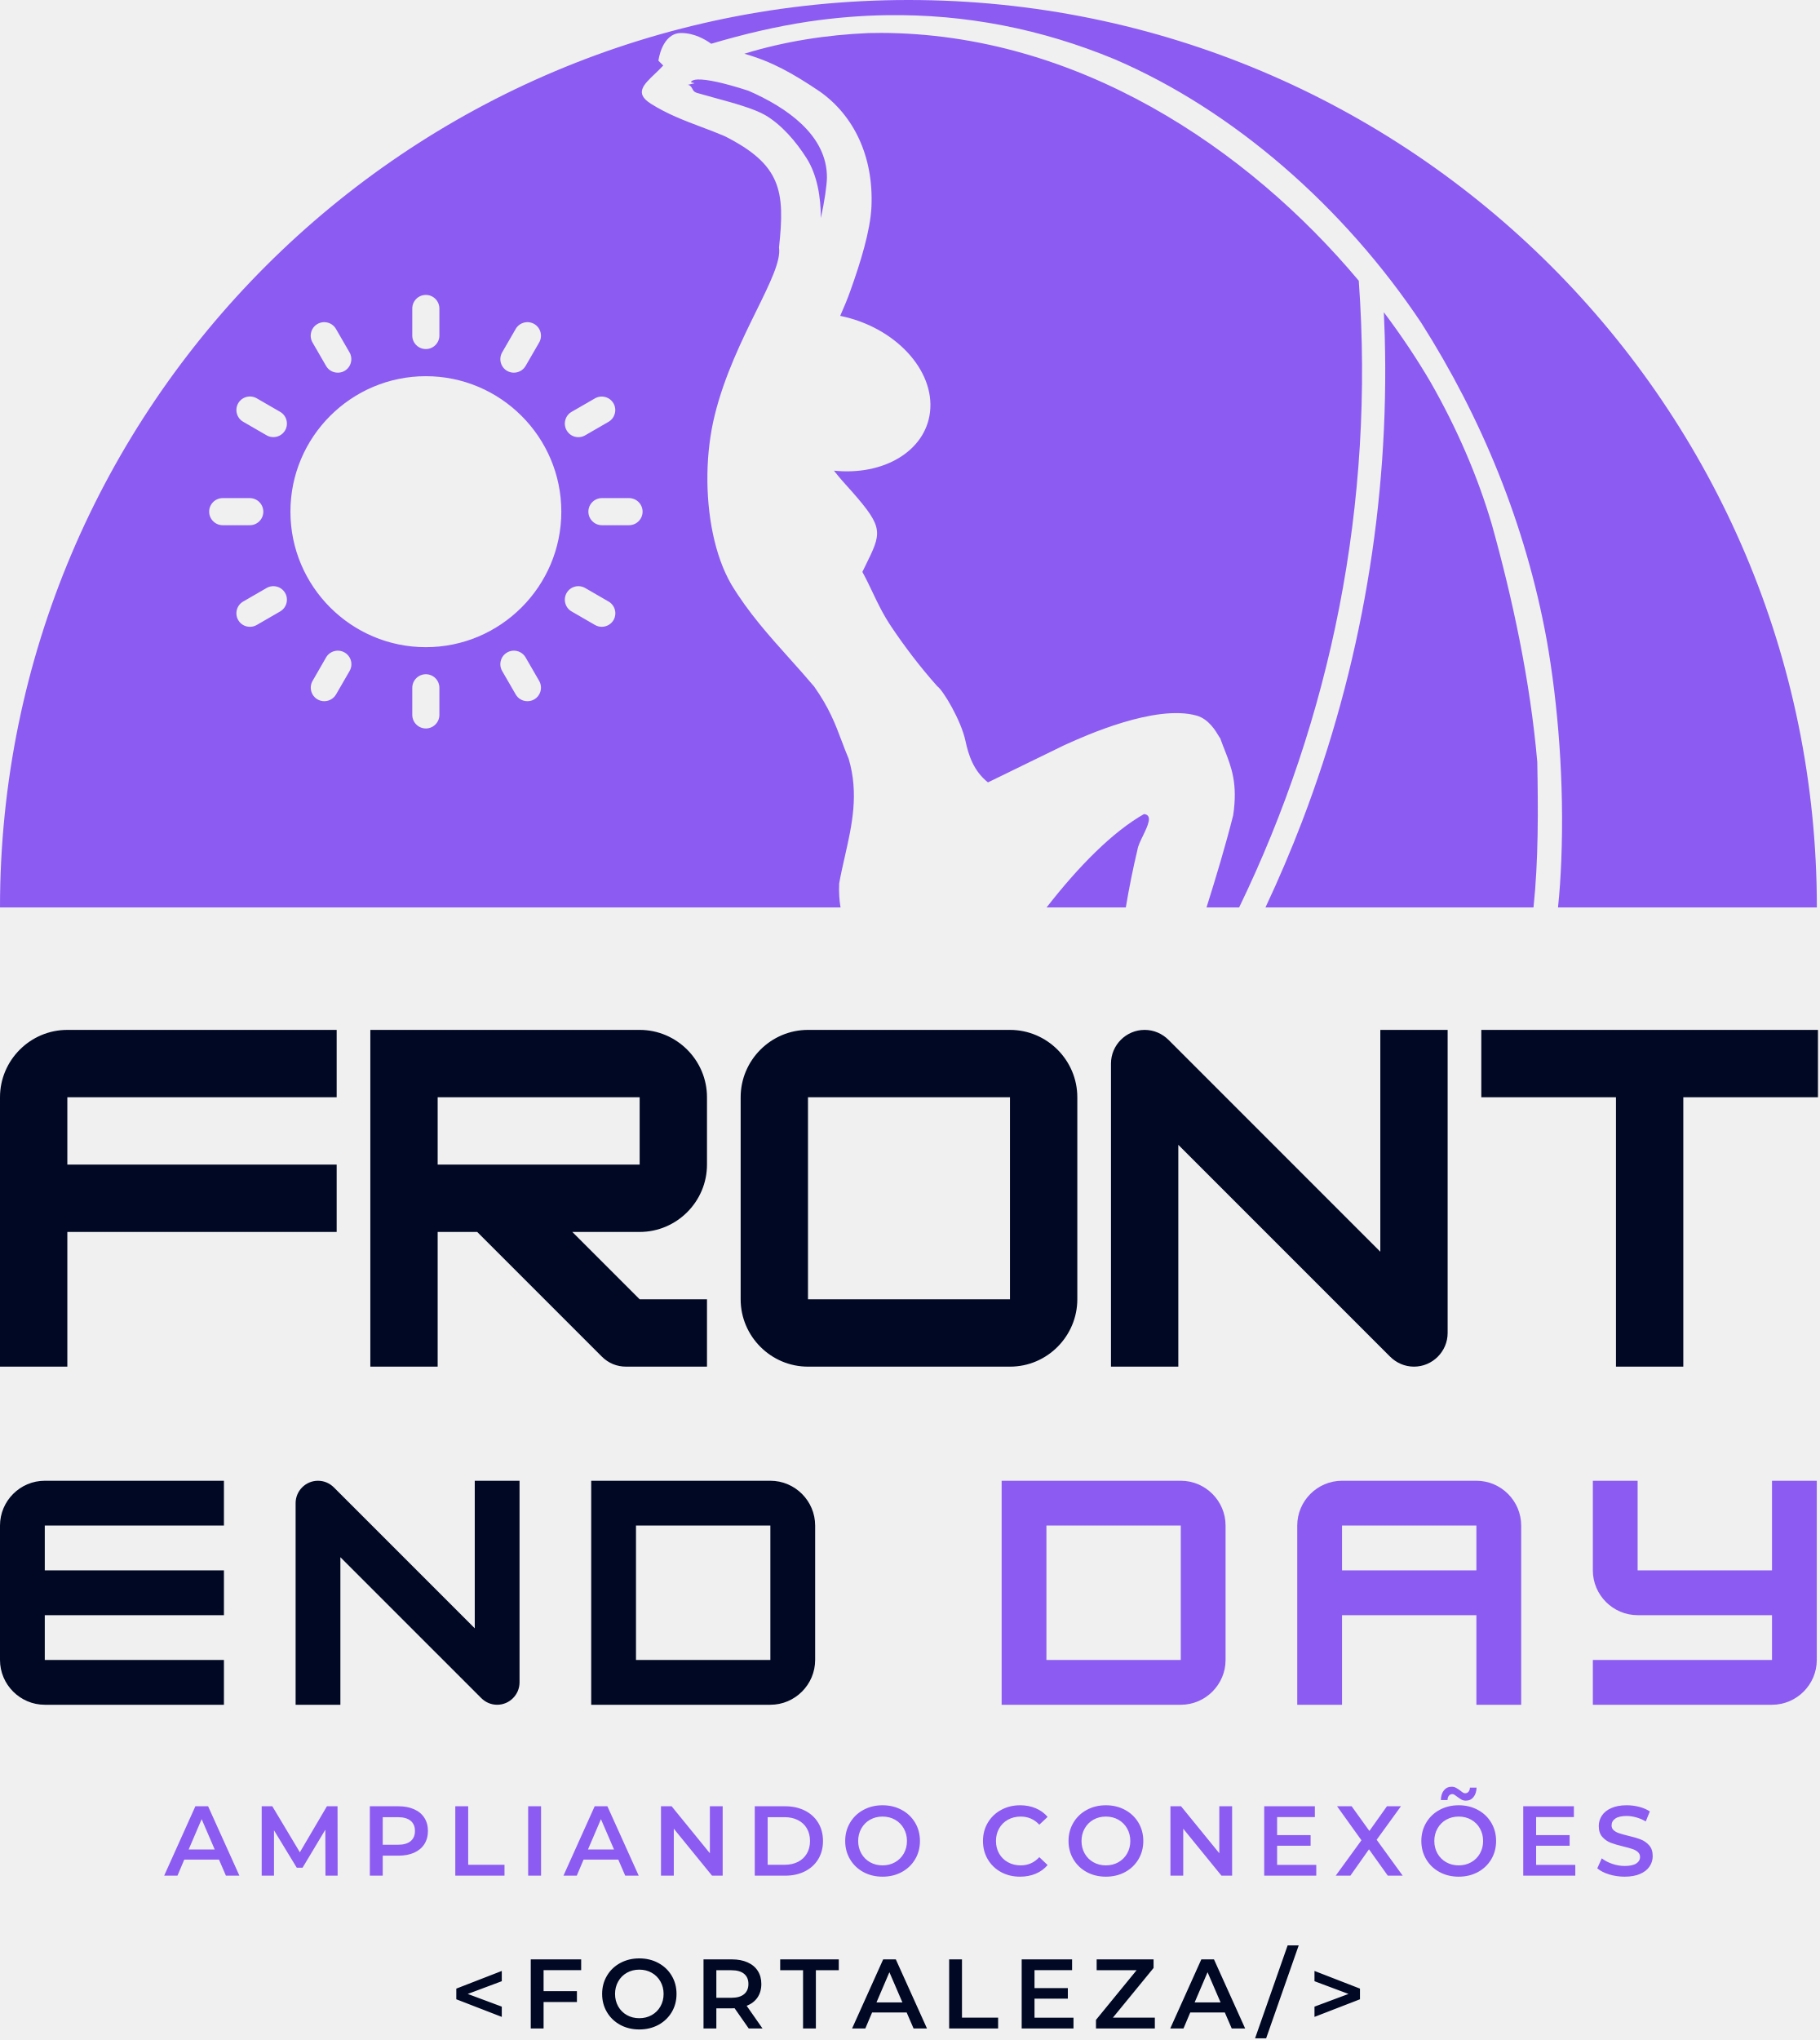
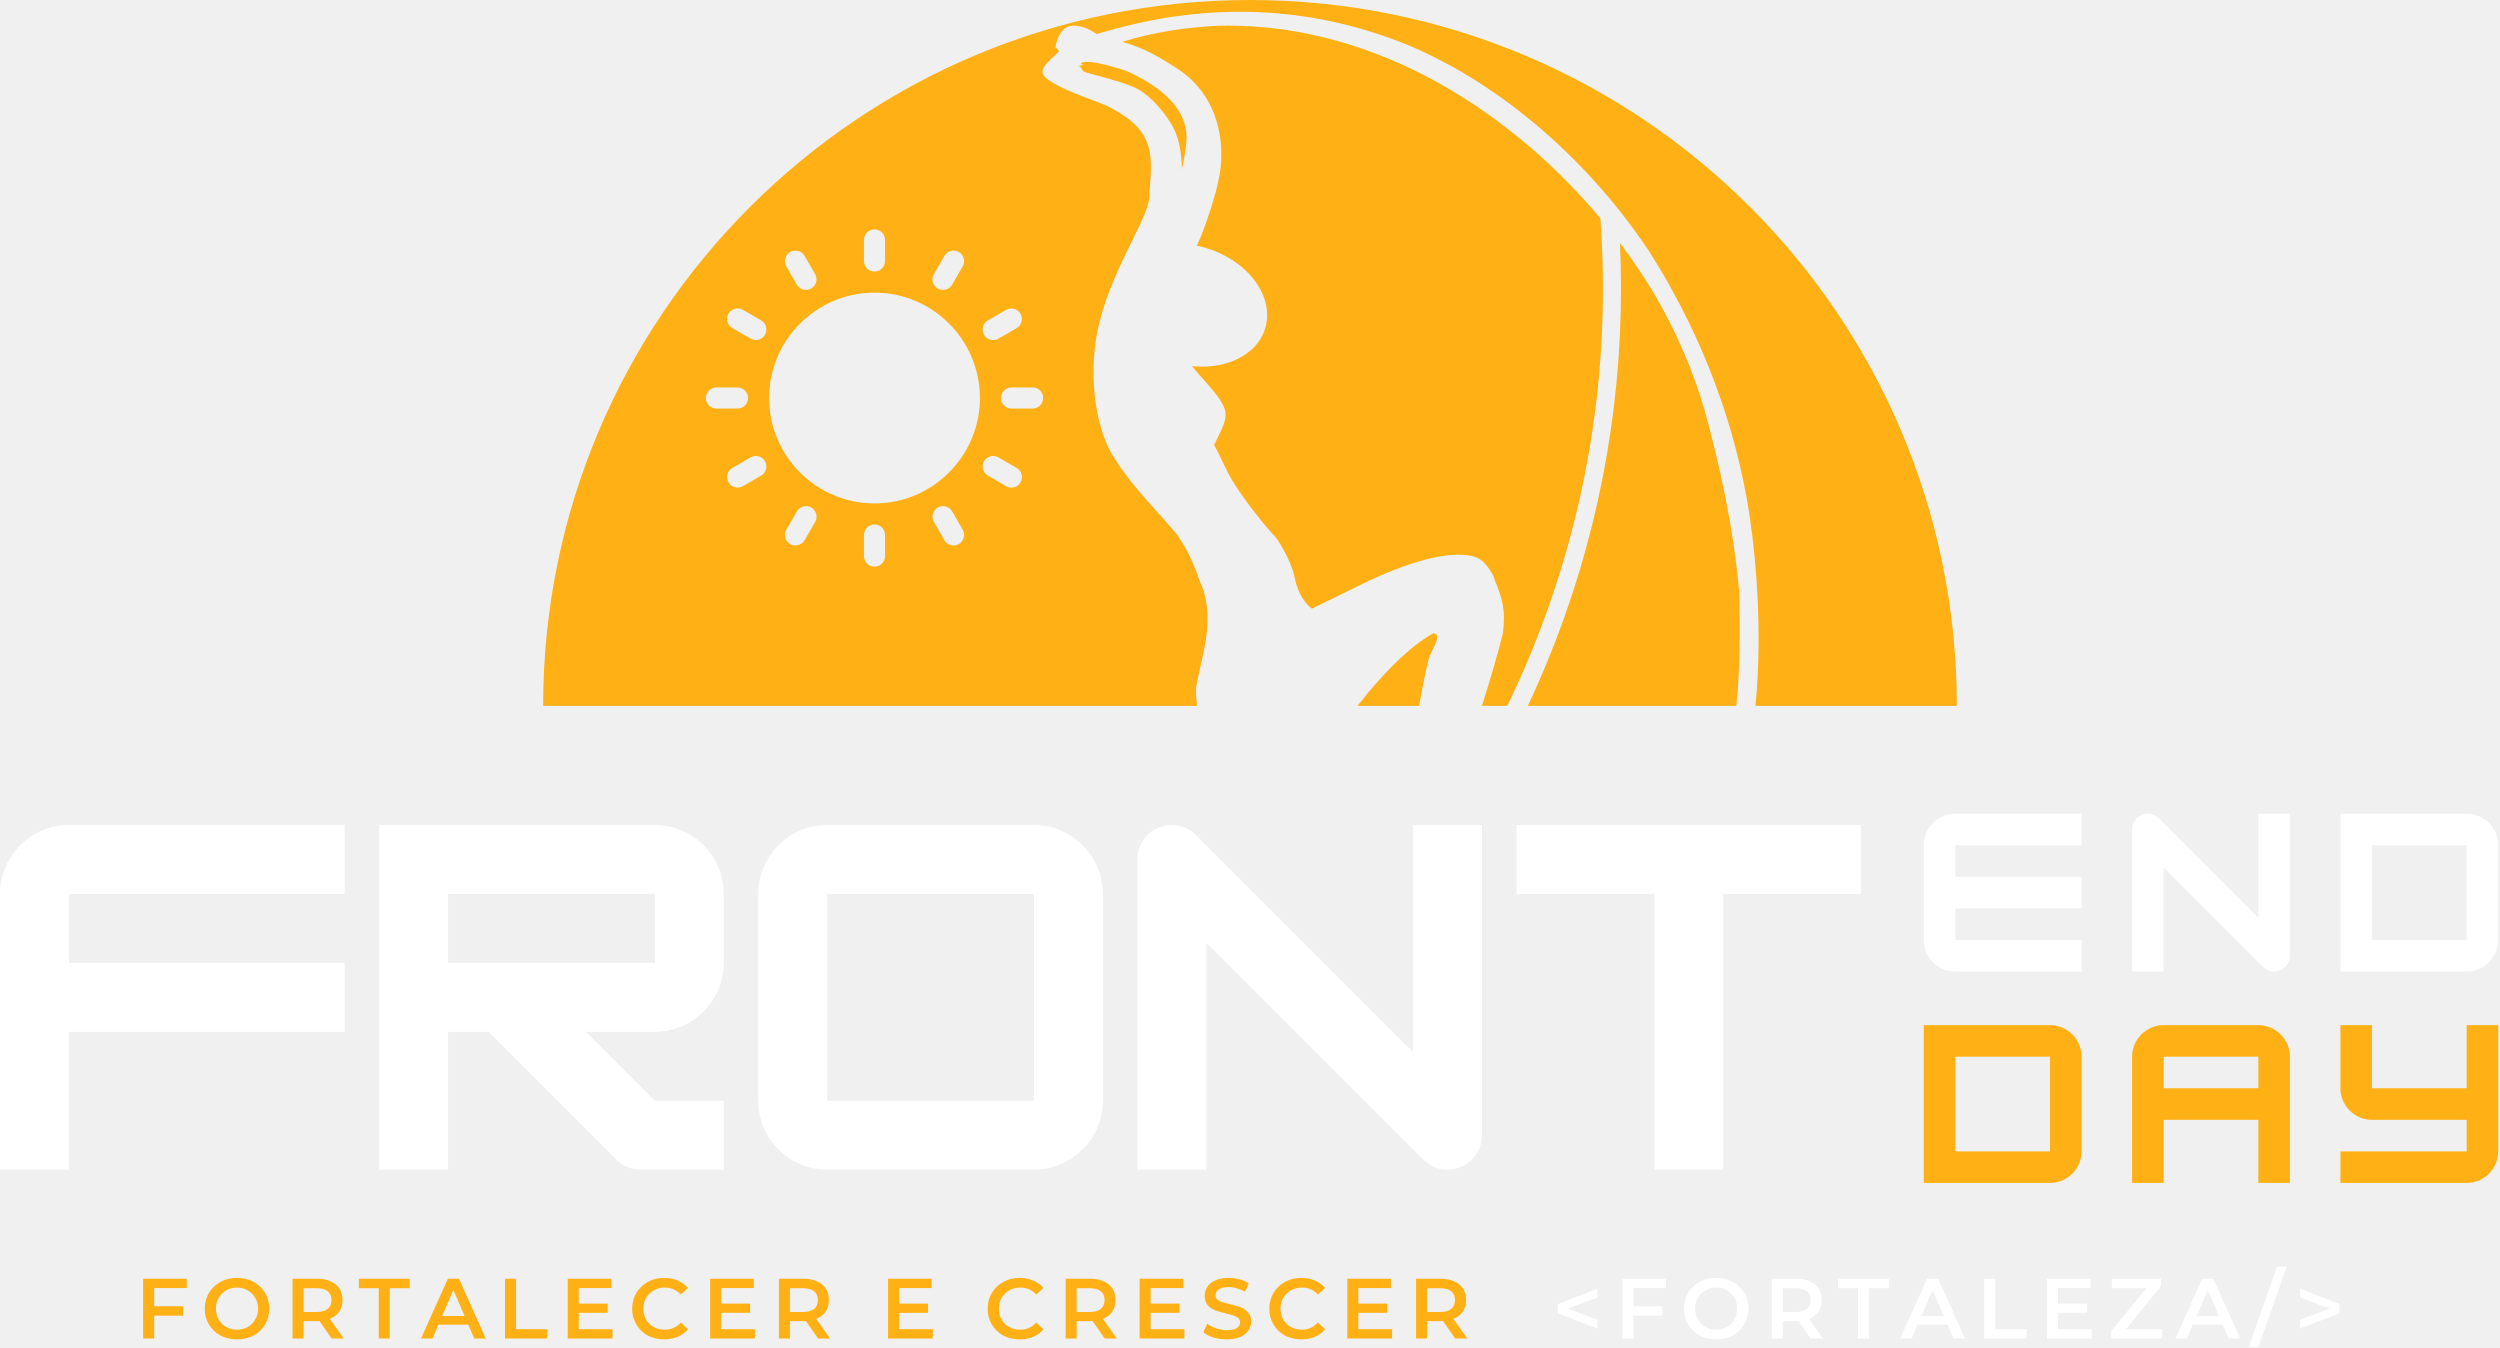
- <svg xmlns="http://www.w3.org/2000/svg" width="654" height="733" fill="none">
-   <g clip-path="url(#a)">
-     <path fill="#8C5BF1" d="M78.707 668.183h-12.48l-2.447 5.775H59l11.224-24.943h4.567l11.257 24.943h-4.845l-2.496-5.775Zm-1.534-3.638-4.698-10.897-4.666 10.897h9.364Zm39.803 9.413-.049-16.525-8.19 13.67h-2.072l-8.189-13.458v16.313h-4.42v-24.943h3.817l9.902 16.542 9.723-16.542h3.817l.033 24.943h-4.372Zm26.211-24.943c2.162 0 4.046.359 5.645 1.077 1.607.709 2.838 1.729 3.687 3.067.856 1.329 1.288 2.903 1.288 4.73 0 1.807-.432 3.385-1.288 4.731-.849 1.338-2.08 2.366-3.687 3.084-1.599.709-3.483 1.06-5.645 1.06h-5.628v7.194h-4.633v-24.943h10.261Zm-.212 13.834c2.023 0 3.557-.429 4.601-1.289 1.044-.857 1.566-2.08 1.566-3.671 0-1.586-.522-2.81-1.566-3.67-1.044-.857-2.578-1.289-4.601-1.289h-5.416v9.919h5.416Zm20.664-13.834h4.633v21.028h13.051v3.915h-17.684v-24.943Zm26.187 0h4.633v24.943h-4.633v-24.943Zm32.395 19.168h-12.48l-2.447 5.775h-4.78l11.224-24.943h4.568l11.256 24.943h-4.845l-2.496-5.775Zm-1.534-3.638-4.698-10.897-4.666 10.897h9.364Zm39.052-15.53v24.943h-3.817l-13.752-16.884v16.884h-4.601v-24.943h3.818l13.752 16.884v-16.884h4.6Zm11.534 0h10.914c2.651 0 5.012.518 7.08 1.55 2.064 1.036 3.671 2.496 4.813 4.388 1.142 1.884 1.713 4.062 1.713 6.542 0 2.471-.571 4.649-1.713 6.541-1.142 1.885-2.749 3.341-4.813 4.372-2.068 1.036-4.429 1.55-7.08 1.55h-10.914v-24.943Zm10.686 21.028c1.835 0 3.446-.347 4.829-1.044 1.39-.706 2.463-1.705 3.213-3.002.751-1.293 1.126-2.794 1.126-4.502 0-1.717-.375-3.222-1.126-4.519-.75-1.293-1.823-2.288-3.213-2.986-1.383-.705-2.994-1.06-4.829-1.06h-6.053v17.113h6.053Zm35.237 4.274c-2.536 0-4.824-.547-6.867-1.648-2.048-1.109-3.651-2.643-4.813-4.6-1.166-1.966-1.745-4.16-1.745-6.575 0-2.422.579-4.616 1.745-6.574 1.162-1.966 2.765-3.499 4.813-4.6 2.043-1.11 4.331-1.664 6.867-1.664 2.545 0 4.837.554 6.885 1.664 2.043 1.101 3.646 2.626 4.812 4.584 1.163 1.949 1.746 4.143 1.746 6.59s-.583 4.646-1.746 6.591c-1.166 1.95-2.769 3.475-4.812 4.584-2.048 1.101-4.34 1.648-6.885 1.648Zm0-4.062c1.664 0 3.157-.375 4.487-1.126a8.154 8.154 0 0 0 3.148-3.132c.759-1.346 1.142-2.847 1.142-4.503 0-1.664-.383-3.164-1.142-4.502a8.15 8.15 0 0 0-3.148-3.149c-1.33-.75-2.823-1.125-4.487-1.125-1.655 0-3.148.375-4.486 1.125a8.136 8.136 0 0 0-3.132 3.149c-.763 1.338-1.142 2.838-1.142 4.502 0 1.656.379 3.157 1.142 4.503a8.14 8.14 0 0 0 3.132 3.132c1.338.751 2.831 1.126 4.486 1.126Zm49.426 4.062c-2.524 0-4.804-.547-6.835-1.648-2.023-1.109-3.614-2.634-4.764-4.584-1.154-1.945-1.729-4.144-1.729-6.591s.579-4.641 1.745-6.59c1.163-1.958 2.762-3.483 4.797-4.584 2.031-1.11 4.306-1.664 6.819-1.664 2.043 0 3.907.359 5.595 1.076a11.352 11.352 0 0 1 4.274 3.1l-2.985 2.806c-1.807-1.945-4.03-2.92-6.672-2.92-1.709 0-3.243.375-4.601 1.125a8.09 8.09 0 0 0-3.164 3.133c-.763 1.329-1.142 2.834-1.142 4.518 0 1.689.379 3.194 1.142 4.519a8.08 8.08 0 0 0 3.164 3.116c1.358.751 2.892 1.126 4.601 1.126 2.642 0 4.865-.983 6.672-2.953l2.985 2.839c-1.166 1.362-2.594 2.398-4.29 3.115-1.697.706-3.569 1.061-5.612 1.061Zm30.846 0c-2.536 0-4.824-.547-6.868-1.648-2.047-1.109-3.65-2.643-4.812-4.6-1.166-1.966-1.746-4.16-1.746-6.575 0-2.422.58-4.616 1.746-6.574 1.162-1.966 2.765-3.499 4.812-4.6 2.044-1.11 4.332-1.664 6.868-1.664 2.545 0 4.837.554 6.885 1.664 2.043 1.101 3.646 2.626 4.812 4.584 1.162 1.949 1.746 4.143 1.746 6.59s-.584 4.646-1.746 6.591c-1.166 1.95-2.769 3.475-4.812 4.584-2.048 1.101-4.34 1.648-6.885 1.648Zm0-4.062c1.664 0 3.157-.375 4.487-1.126a8.154 8.154 0 0 0 3.148-3.132c.759-1.346 1.142-2.847 1.142-4.503 0-1.664-.383-3.164-1.142-4.502a8.15 8.15 0 0 0-3.148-3.149c-1.33-.75-2.823-1.125-4.487-1.125-1.655 0-3.148.375-4.486 1.125a8.136 8.136 0 0 0-3.132 3.149c-.763 1.338-1.142 2.838-1.142 4.502 0 1.656.379 3.157 1.142 4.503a8.14 8.14 0 0 0 3.132 3.132c1.338.751 2.831 1.126 4.486 1.126Zm45.367-21.24v24.943h-3.817l-13.752-16.884v16.884h-4.6v-24.943h3.817l13.752 16.884v-16.884h4.6Zm30.247 21.061v3.882h-18.711v-24.943h18.205v3.882h-13.572v6.493h12.039v3.801h-12.039v6.885h14.078Zm25.715 3.882-6.77-9.478-6.688 9.478h-5.27l9.25-12.724-8.76-12.219h5.236l6.379 8.874 6.313-8.874h5.025l-8.728 12.039 9.364 12.904h-5.351Zm25.474.359c-2.537 0-4.825-.547-6.868-1.648-2.048-1.109-3.65-2.643-4.813-4.6-1.166-1.966-1.745-4.16-1.745-6.574 0-2.423.579-4.617 1.745-6.575 1.163-1.966 2.765-3.499 4.813-4.6 2.043-1.109 4.331-1.664 6.868-1.664 2.545 0 4.837.555 6.884 1.664 2.043 1.101 3.646 2.626 4.812 4.584 1.163 1.949 1.746 4.144 1.746 6.591s-.583 4.645-1.746 6.59c-1.166 1.95-2.769 3.475-4.812 4.584-2.047 1.101-4.339 1.648-6.884 1.648Zm0-4.062c1.664 0 3.156-.375 4.486-1.126a8.14 8.14 0 0 0 3.148-3.132c.759-1.346 1.142-2.847 1.142-4.502 0-1.664-.383-3.165-1.142-4.503a8.127 8.127 0 0 0-3.148-3.148c-1.33-.751-2.822-1.126-4.486-1.126-1.656 0-3.149.375-4.487 1.126a8.12 8.12 0 0 0-3.132 3.148c-.762 1.338-1.142 2.839-1.142 4.503 0 1.655.38 3.156 1.142 4.502a8.14 8.14 0 0 0 3.132 3.132c1.338.751 2.831 1.126 4.487 1.126Zm2.577-23.263c-.599 0-1.117-.118-1.55-.359-.436-.237-.974-.595-1.615-1.077-.383-.301-.697-.53-.946-.685-.253-.151-.497-.228-.734-.228-.502 0-.913.191-1.24.571-.318.371-.485.893-.505 1.566h-2.382c.02-1.456.379-2.614 1.076-3.475.706-.869 1.632-1.305 2.774-1.305.587 0 1.097.122 1.533.359.445.241.987.595 1.632 1.06.379.318.693.551.946.702.249.155.493.228.734.228.489 0 .889-.171 1.207-.522.326-.359.506-.856.538-1.501h2.382c-.045 1.395-.416 2.521-1.109 3.377-.685.861-1.599 1.289-2.741 1.289Zm39.332 23.084v3.882h-18.712v-24.943h18.206v3.882h-13.573v6.493h12.04v3.801h-12.04v6.885h14.079Zm17.739 4.241c-1.925 0-3.785-.273-5.58-.816-1.786-.555-3.205-1.28-4.257-2.186l1.615-3.589c1.019.808 2.271 1.464 3.752 1.974 1.488.514 2.977.767 4.47.767 1.859 0 3.246-.294 4.159-.881.914-.596 1.371-1.387 1.371-2.366 0-.705-.257-1.288-.767-1.745-.514-.465-1.158-.832-1.941-1.093-.783-.269-1.856-.571-3.214-.897-1.905-.457-3.442-.906-4.617-1.354a7.76 7.76 0 0 1-3.034-2.121c-.84-.954-1.256-2.255-1.256-3.899 0-1.378.375-2.631 1.126-3.752.75-1.13 1.876-2.027 3.376-2.692 1.509-.673 3.361-1.011 5.547-1.011 1.521 0 3.018.191 4.486.571 1.477.383 2.749.93 3.817 1.647l-1.468 3.589a14.189 14.189 0 0 0-3.409-1.452c-1.187-.334-2.341-.505-3.459-.505-1.827 0-3.189.31-4.078.93-.893.62-1.338 1.443-1.338 2.463 0 .71.253 1.289.767 1.745.51.449 1.158.8 1.941 1.061.783.261 1.848.563 3.198.897 1.859.424 3.381.873 4.567 1.338a7.673 7.673 0 0 1 3.035 2.121c.848.946 1.272 2.23 1.272 3.849a6.557 6.557 0 0 1-1.125 3.736c-.743 1.122-1.872 2.015-3.394 2.676-1.525.66-3.376.995-5.562.995Z" />
-     <path fill="#010824" d="m180.348 711.873-12.241 4.578 12.241 4.562v3.685L164 718.367v-3.831l16.348-6.348v3.685Zm15.023-3.976v7.549h11.981v3.913h-11.981v9.497h-4.611v-24.823h18.118v3.864h-13.507Zm34.401 21.316c-2.525 0-4.802-.544-6.835-1.64-2.037-1.104-3.633-2.63-4.789-4.578-1.161-1.956-1.737-4.14-1.737-6.543 0-2.411.576-4.594 1.737-6.542 1.156-1.957 2.752-3.483 4.789-4.579 2.033-1.103 4.31-1.655 6.835-1.655 2.532 0 4.813.552 6.851 1.655 2.033 1.096 3.628 2.614 4.789 4.562 1.157 1.941 1.737 4.124 1.737 6.559 0 2.436-.58 4.623-1.737 6.559-1.161 1.94-2.756 3.458-4.789 4.562-2.038 1.096-4.319 1.64-6.851 1.64Zm0-4.043c1.656 0 3.141-.373 4.464-1.12a8.114 8.114 0 0 0 3.134-3.117c.755-1.339 1.136-2.833 1.136-4.481 0-1.656-.381-3.149-1.136-4.48a8.096 8.096 0 0 0-3.134-3.134c-1.323-.747-2.808-1.12-4.464-1.12-1.648 0-3.133.373-4.465 1.12a8.087 8.087 0 0 0-3.117 3.134c-.759 1.331-1.136 2.824-1.136 4.48 0 1.648.377 3.142 1.136 4.481a8.104 8.104 0 0 0 3.117 3.117c1.332.747 2.817 1.12 4.465 1.12Zm39.331 3.686-5.082-7.273a9.011 9.011 0 0 1-.958.033h-5.601v7.24h-4.61v-24.823h10.211c2.151 0 4.026.358 5.617 1.072 1.6.706 2.825 1.721 3.67 3.052.852 1.323 1.282 2.89 1.282 4.708 0 1.875-.454 3.487-1.364 4.838-.909 1.344-2.216 2.346-3.912 3.004l5.698 8.149h-4.951Zm-.114-15.991c0-1.579-.52-2.796-1.559-3.653-1.039-.852-2.565-1.282-4.578-1.282h-5.39v9.903h5.39c2.013 0 3.539-.43 4.578-1.299 1.039-.864 1.559-2.086 1.559-3.669Zm19.636-4.935h-8.215v-3.897h21.057v3.897h-8.231v20.926h-4.611V707.93Zm37.238 15.179h-12.42l-2.435 5.747h-4.757l11.17-24.823h4.546l11.202 24.823h-4.822l-2.484-5.747Zm-1.526-3.62-4.676-10.845-4.643 10.845h9.319Zm16.8-15.456h4.61v20.927h12.988v3.896h-17.598v-24.823Zm44.688 20.96v3.863h-18.621v-24.823h18.118v3.864h-13.508v6.462h11.982v3.782h-11.982v6.852h14.011Zm29.237-.033v3.896h-21.154v-3.084l14.595-17.842h-14.351v-3.897h20.456v3.085l-14.612 17.842h15.066Zm25.151-1.851h-12.419l-2.436 5.747h-4.756l11.169-24.823h4.546l11.202 24.823h-4.822l-2.484-5.747Zm-1.526-3.62-4.675-10.845-4.644 10.845h9.319ZM462.793 699h3.978l-11.706 33.395h-3.977L462.793 699Zm25.997 15.536v3.831l-16.349 6.331v-3.685l12.225-4.562-12.225-4.578v-3.685l16.349 6.348ZM121 370.055H24.201C10.892 370.055 0 380.944 0 394.256v96.799h24.201v-48.4H121v-24.201H24.201v-24.198H121v-24.201Zm133.1 24.201c0-13.312-10.889-24.201-24.198-24.201H133.1v121h24.201v-48.4h14.216l44.771 44.771c2.42 2.42 5.446 3.629 8.773 3.629H254.1v-24.202h-24.198L205.7 442.655h24.202c13.309 0 24.198-10.888 24.198-24.201v-24.198Zm-24.198 0v24.198h-72.601v-24.198h72.601Zm133.099 96.799c13.459 0 24.198-11.04 24.198-24.202v-72.597c0-13.312-10.889-24.201-24.198-24.201H290.4c-13.309 0-24.201 10.889-24.201 24.201v72.597c0 13.313 10.892 24.202 24.201 24.202h72.601ZM290.4 394.256h72.601v72.597H290.4v-72.597Zm133.1 96.799v-79.707l76.079 76.078c2.269 2.266 5.292 3.629 8.623 3.629 6.654 0 12.097-5.447 12.097-12.101V370.055h-24.198v79.71l-76.079-76.082c-2.269-2.266-5.295-3.628-8.622-3.628-6.655 0-12.101 5.446-12.101 12.1v108.9H423.5Zm229.898-121h-121v24.201h48.403v96.799h24.198v-96.799h48.399v-24.201Zm-572.914 162h-64.39C7.244 532.055 0 539.299 0 548.154v48.291c0 8.854 7.245 16.099 16.094 16.099h64.39v-16.099h-64.39v-16.093h64.39v-16.099h-64.39v-16.099h64.39v-16.099Zm41.854 80.489v-53.021l50.61 50.605c1.51 1.51 3.521 2.416 5.734 2.416 4.427 0 8.047-3.62 8.047-8.047v-72.442h-16.094v53.021l-50.609-50.605c-1.511-1.51-3.521-2.416-5.734-2.416-4.428 0-8.047 3.625-8.047 8.052v72.437h16.093Zm154.541 0c8.855 0 16.094-7.245 16.094-16.099v-48.291c0-8.855-7.239-16.099-16.094-16.099h-64.39v80.489h64.39Zm-48.296-64.39h48.296v48.291h-48.296v-48.291Z" />
-     <path fill="#8C5BF1" d="M424.391 612.544c8.854 0 16.093-7.245 16.093-16.099v-48.291c0-8.855-7.239-16.099-16.093-16.099H360v80.489h64.391Zm-48.297-64.39h48.297v48.291h-48.297v-48.291Zm106.244-16.099c-8.849 0-16.093 7.244-16.093 16.099v64.39h16.093v-32.192h48.297v32.192h16.094v-64.39c0-8.855-7.24-16.099-16.094-16.099h-48.297Zm0 16.099h48.297v16.099h-48.297v-16.099Zm154.541 16.099h-48.296v-32.198h-16.094v32.198c0 8.854 7.245 16.099 16.094 16.099h48.296v16.093h-64.39v16.099h64.39c8.855 0 16.094-7.245 16.094-16.099v-64.39h-16.094v32.198Z" />
-     <path fill="#8C5BF1" fill-rule="evenodd" d="M0 326.05C0 145.979 146.182 0 326.507 0 506.823 0 653 145.979 653 326.05h-93.034c.582-5.518.945-11.098 1.177-16.786 1.113-28.247-1.179-56.281-5.193-79.084-7.633-42.045-23.7-80.405-45.102-114.134-27.803-41.643-67.423-76.376-110.213-94.75-26.454-10.958-53.729-16.246-81.763-15.84V5.45c-9.345.132-18.77.906-28.275 2.302-11.775 1.783-23.294 4.5-34.983 7.968-2.114-1.534-6.071-3.86-10.784-3.86-6.996 0-8.189 9.95-8.189 9.95l1.731 1.73c-.99 1.077-2.041 2.08-3.038 3.03h-.001c-4.103 3.911-7.287 6.945-1.466 10.66 5.92 3.766 12.233 6.143 18.371 8.453 2.788 1.05 5.539 2.086 8.201 3.232 10.109 5.09 15.548 9.995 18.181 16.114 2.684 6.222 2.467 13.703 1.363 23.911.724 4.725-3.156 12.61-8.106 22.671-5.177 10.52-11.524 23.421-15.004 37.578-1.632 6.637-2.505 13.821-2.618 21.038-.24 14.756 2.656 29.582 8.581 39.752 6.085 10.078 13.461 18.305 20.931 26.635 2.953 3.294 5.921 6.604 8.83 10.051 5.437 7.693 7.629 13.515 9.903 19.554.784 2.083 1.577 4.191 2.517 6.41 3.737 12.582 1.185 23.844-1.367 35.103v.005h-.001v.002c-.73 3.222-1.46 6.442-2.042 9.694-.135 3.119.036 5.974.491 8.616L0 326.05Zm404.632 0h-28.47c11.458-14.739 23.795-27.213 35.02-33.551 3.209.348 1.366 4.161-.4 7.813-.89 1.841-1.76 3.643-1.953 4.937a313.76 313.76 0 0 0-4.197 20.801Zm40.729 0h-11.722c3.48-11.05 6.796-22.087 9.578-33.089 1.697-11.367-.615-17.258-3.095-23.576-.539-1.375-1.087-2.77-1.603-4.246-.043.095-.217-.2-.531-.73-1.033-1.749-3.574-6.046-7.856-7.266-14.844-4.219-40.434 7.364-46.741 10.218-.282.128-.565.256-.848.382l-.077.034-.082.037-27.294 13.307c-5.193-4.114-7.005-9.817-8.09-14.902-1.594-7.467-8.09-18.256-10.118-19.628-6.604-7.397-12.166-14.907-16.454-21.289-3.037-4.523-4.94-8.532-6.83-12.513-1.141-2.405-2.278-4.799-3.656-7.29.384-.787.752-1.534 1.102-2.244 5.837-11.845 6.657-13.509-4.616-26.371a155.27 155.27 0 0 0-1.671-1.864v-.001l-.001-.001c-1.383-1.525-2.819-3.11-5.032-5.903 17.86 1.859 32.898-7.005 34.535-21.067 1.764-15.138-12.67-30.572-32.285-34.554 1.331-2.986 2.586-5.995 3.661-9.009 3.698-10.364 7.123-21.426 7.571-30.078.845-18.265-6.415-32.968-18.576-41.535-9.652-6.495-17.228-10.774-27.115-13.562 14.383-4.424 29.521-6.792 44.677-7.43 1.41-.028 2.807-.046 4.208-.046l.004-.01c70.683.114 131.933 41.283 171.95 89.042 5.848 80.346-10.164 157.364-42.993 225.184Zm9.465 0h96.335c1.768-16.96 1.694-34.656 1.354-52.269-2.542-29.186-8.896-58.72-16.349-85.396-5.034-17.109-12.459-34.379-22.044-51.139-4.899-8.345-10.502-16.748-16.749-25.037.136 2.902.245 5.806.327 8.712.203 7.411.226 14.817.066 22.228-.156 7.411-.5 14.812-1.019 22.208a458.116 458.116 0 0 1-2.113 22.129 453.876 453.876 0 0 1-7.473 43.813 450.357 450.357 0 0 1-5.339 21.577 446.91 446.91 0 0 1-6.392 21.289 457.798 457.798 0 0 1-7.43 20.954 455.168 455.168 0 0 1-13.174 30.931ZM268.954 32.594c-8.84-2.859-14.949-4.142-18.133-4.033-1.444.047-2.274.382-2.495.986l1.311.372-2.378.548c.064.02.127.041.19.063.109.037.218.073.329.106.601.38.832.83 1.057 1.269.303.59.595 1.159 1.764 1.505 1.893.558 3.99 1.13 6.159 1.722h.004c6.722 1.833 14.128 3.854 18.254 6.222 5.887 3.458 11.057 9.453 14.897 15.52 3.75 5.93 5.089 13.722 5.118 21.463 1.387-6.378 2.089-11.548 2.179-14.43.071-7.67-3.557-14.062-9.104-19.331-5.18-4.925-12.034-8.887-19.152-11.982ZM153.05 135.172c-26.836 0-48.668 21.836-48.668 48.672 0 26.837 21.832 48.696 48.668 48.696s48.696-21.859 48.696-48.696c0-26.836-21.86-48.672-48.696-48.672Zm-63.286 43.799a4.885 4.885 0 0 1 4.873 4.873 4.846 4.846 0 0 1-4.845 4.873h-9.746a4.885 4.885 0 0 1-4.873-4.873 4.88 4.88 0 0 1 4.873-4.873h9.718Zm27.431-47.483c.901 1.571 2.523 2.42 4.226 2.42.826 0 1.675-.203 2.425-.642 2.316-1.339 3.118-4.33 1.778-6.651l-4.873-8.43c-1.339-2.321-4.33-3.118-6.651-1.778-2.321 1.34-3.118 4.33-1.778 6.651l4.873 8.43Zm-24.931 11.623 8.43 4.873c2.32 1.34 3.118 4.33 1.778 6.651a4.886 4.886 0 0 1-6.651 1.779l-8.43-4.873c-2.32-1.34-3.118-4.331-1.778-6.651a4.885 4.885 0 0 1 6.651-1.779Zm3.557 68.159-8.43 4.873c-2.32 1.34-3.118 4.33-1.778 6.651.9 1.576 2.528 2.425 4.226 2.425a4.81 4.81 0 0 0 2.425-.646l8.43-4.873c2.32-1.34 3.118-4.331 1.778-6.651a4.88 4.88 0 0 0-6.651-1.779Zm52.356 35.861a4.888 4.888 0 0 1 4.873-4.873 4.87 4.87 0 0 1 4.873 4.873v9.745a4.885 4.885 0 0 1-4.873 4.873 4.888 4.888 0 0 1-4.873-4.873v-9.745Zm77.905-68.16h-9.746c-2.679 0-4.868 2.189-4.868 4.873 0 2.68 2.189 4.873 4.868 4.873h9.746a4.888 4.888 0 0 0 4.873-4.873 4.885 4.885 0 0 0-4.873-4.873Zm-108.888 57.253c1.34-2.321 4.331-3.118 6.652-1.778a4.854 4.854 0 0 1 2.283 2.951 4.86 4.86 0 0 1-.481 3.7l-4.873 8.43a4.906 4.906 0 0 1-4.227 2.424 4.877 4.877 0 0 1-2.425-.646c-2.32-1.339-3.118-4.33-1.778-6.651l4.849-8.43Zm71.716 0c-1.34-2.321-4.33-3.118-6.651-1.778-2.321 1.34-3.118 4.33-1.779 6.651l4.873 8.43c.901 1.575 2.524 2.424 4.227 2.424.825 0 1.675-.207 2.425-.646 2.316-1.339 3.118-4.33 1.778-6.651l-4.873-8.43Zm21.398-24.954 8.429 4.873a4.887 4.887 0 0 1 1.779 6.651 4.918 4.918 0 0 1-4.232 2.425c-.82 0-1.646-.208-2.42-.646l-8.429-4.873c-2.321-1.34-3.118-4.331-1.779-6.651a4.883 4.883 0 0 1 6.652-1.779Zm-2.453-54.187c.825 0 1.679-.202 2.424-.641l8.43-4.873c2.321-1.34 3.118-4.33 1.778-6.651-1.339-2.321-4.33-3.118-6.651-1.779l-8.401 4.845c-2.321 1.34-3.118 4.33-1.779 6.651a4.837 4.837 0 0 0 4.199 2.448Zm-23.172-23.175a4.872 4.872 0 0 1-2.424-.642c-2.321-1.339-3.118-4.33-1.779-6.651l4.873-8.43c1.34-2.321 4.331-3.118 6.652-1.778a4.881 4.881 0 0 1 1.778 6.651l-4.873 8.43a4.896 4.896 0 0 1-4.227 2.42Zm-31.633-8.482c2.684 0 4.873-2.189 4.873-4.868v-9.722a4.877 4.877 0 0 0-3.008-4.499 4.854 4.854 0 0 0-1.865-.369 4.868 4.868 0 0 0-4.873 4.868v9.746c0 2.679 2.193 4.844 4.873 4.844Z" clip-rule="evenodd" />
-   </g>
-   <defs>
-     <clipPath id="a">
-       <path fill="#fff" d="M0 0h654v733H0z" />
-     </clipPath>
-   </defs>
+ <svg xmlns="http://www.w3.org/2000/svg" width="1275" height="687" fill="none">
+   <path fill="#FFB015" d="M78.63 656.912v9.291h14.742v4.773H78.63v11.676H73v-30.514h22.249v4.774H78.63Zm42.244 26.171c-3.131 0-5.947-.644-8.44-1.964a15.863 15.863 0 0 1-5.881-5.625 15.698 15.698 0 0 1-2.128-8.097c0-2.946.698-5.63 2.128-8.02a15.886 15.886 0 0 1 5.881-5.619 17.294 17.294 0 0 1 8.44-2.046c3.11 0 5.925.682 8.44 2.046 2.494 1.364 4.452 3.235 5.882 5.619 1.407 2.39 2.127 5.074 2.127 8.02 0 3.023-.72 5.713-2.127 8.097a15.249 15.249 0 0 1-5.882 5.625c-2.509 1.32-5.33 1.964-8.44 1.964Zm0-4.949a10.74 10.74 0 0 0 5.456-1.364 9.497 9.497 0 0 0 3.835-3.835c.961-1.637 1.452-3.492 1.452-5.538 0-2.045-.491-3.857-1.452-5.455a9.764 9.764 0 0 0-3.835-3.836 10.391 10.391 0 0 0-5.456-1.451c-2.046 0-3.901.491-5.543 1.451a10.357 10.357 0 0 0-3.835 3.836 10.74 10.74 0 0 0-1.364 5.455c0 2.046.447 3.901 1.364 5.538.96 1.664 2.237 2.946 3.835 3.835 1.642.917 3.497 1.364 5.543 1.364Zm48.267 4.523-6.219-8.953a6.005 6.005 0 0 1-1.19.088h-6.907v8.865h-5.624v-30.519h12.531c2.663 0 4.965.469 6.902 1.364 1.98.851 3.492 2.111 4.517 3.748 1.026 1.598 1.539 3.541 1.539 5.799 0 2.281-.578 4.239-1.708 5.882-1.091 1.664-2.684 2.875-4.774 3.666l7.077 10.06h-6.144Zm-.082-19.608c0-1.98-.654-3.491-1.964-4.517-1.254-1.026-3.126-1.539-5.619-1.539h-6.656v12.112h6.656c2.493 0 4.365-.518 5.619-1.538 1.31-1.064 1.964-2.581 1.964-4.518Zm24.088-6.056H183.01v-4.855h25.915v4.855h-10.148v25.664h-5.625l-.005-25.664Zm45.675 18.588h-15.26l-2.984 7.076h-5.881l13.727-30.519h5.624l13.727 30.519h-5.887l-3.066-7.076Zm-1.877-4.435-5.712-13.296-5.712 13.296h11.424Zm20.612-19.008h5.625v25.745h15.942v4.774h-21.567v-30.519Zm54.831 25.745v4.774H289.55v-30.519h22.248v4.774h-16.629v7.927h14.747v4.692h-14.747v8.347l17.219.005Zm26.384 5.2c-3.137 0-5.947-.644-8.44-1.964a15.16 15.16 0 0 1-5.8-5.625 15.432 15.432 0 0 1-2.128-8.097c0-2.946.704-5.63 2.128-8.02a15.924 15.924 0 0 1 5.881-5.619c2.494-1.364 5.293-2.046 8.359-2.046 2.493 0 4.773.469 6.819 1.364 2.09.851 3.858 2.106 5.282 3.748l-3.661 3.41a10.728 10.728 0 0 0-8.184-3.579c-2.111 0-3.983.491-5.63 1.451a10.118 10.118 0 0 0-3.917 3.836 10.74 10.74 0 0 0-1.364 5.455c0 2.046.447 3.901 1.364 5.538.954 1.664 2.258 2.946 3.917 3.835 1.642.917 3.519 1.364 5.63 1.364 3.235 0 5.963-1.211 8.184-3.66l3.661 3.491c-1.424 1.664-3.192 2.946-5.282 3.836a17.618 17.618 0 0 1-6.819 1.282Zm46.254-5.2v4.774h-22.849v-30.519h22.248v4.774h-16.623v7.927h14.747v4.692h-14.747v8.347l17.224.005Zm32.172 4.774-6.219-8.953c-.397.07-.799.099-1.201.088h-6.901v8.865h-5.631v-30.519h12.532c2.663 0 4.965.469 6.902 1.364 1.98.851 3.492 2.111 4.517 3.748 1.026 1.598 1.539 3.541 1.539 5.799 0 2.281-.579 4.239-1.708 5.882-1.091 1.664-2.684 2.875-4.774 3.666l7.076 10.06h-6.132Zm-.087-19.608c0-1.98-.655-3.491-1.964-4.517-1.255-1.026-3.126-1.539-5.62-1.539h-6.656v12.112h6.656c2.494 0 4.365-.518 5.62-1.538 1.309-1.064 1.964-2.581 1.964-4.518Zm58.644 14.834v4.774h-22.844v-30.519h22.249v4.774h-16.624v7.927h14.747v4.692h-14.747v8.347l17.219.005Zm44.311 5.2c-3.131 0-5.946-.644-8.44-1.964a15.173 15.173 0 0 1-5.794-5.625 15.422 15.422 0 0 1-2.127-8.097c0-2.946.698-5.63 2.127-8.02a15.881 15.881 0 0 1 5.882-5.619c2.493-1.364 5.286-2.046 8.352-2.046 2.494 0 4.774.469 6.82 1.364 2.09.851 3.857 2.106 5.287 3.748l-3.667 3.41a10.724 10.724 0 0 0-8.183-3.579c-2.112 0-3.983.491-5.625 1.451a10.12 10.12 0 0 0-3.923 3.836 10.75 10.75 0 0 0-1.364 5.455c0 2.046.448 3.901 1.364 5.538.96 1.664 2.259 2.946 3.923 3.835 1.637.917 3.513 1.364 5.625 1.364 3.241 0 5.968-1.211 8.183-3.66l3.667 3.491c-1.43 1.664-3.197 2.946-5.287 3.836a17.62 17.62 0 0 1-6.82 1.282Zm43.352-.426-6.22-8.953a5.975 5.975 0 0 1-1.195.088h-6.907v8.865h-5.619v-30.519h12.526c2.663 0 4.965.469 6.907 1.364 1.981.851 3.492 2.111 4.518 3.748 1.02 1.598 1.533 3.541 1.533 5.799 0 2.281-.578 4.239-1.708 5.882-1.085 1.664-2.684 2.875-4.774 3.666l7.077 10.06h-6.138Zm-.082-19.608c0-1.98-.66-3.491-1.964-4.517-1.255-1.026-3.132-1.539-5.619-1.539h-6.657v12.112h6.657c2.487 0 4.364-.518 5.619-1.538 1.304-1.064 1.964-2.581 1.964-4.518Zm40.711 14.834v4.774h-22.843v-30.519h22.248v4.774h-16.624v7.927h14.747v4.692h-14.747v8.347l17.219.005Zm21.692 5.2c-2.306 0-4.6-.315-6.82-.939-2.215-.682-3.961-1.582-5.199-2.727l1.964-4.349c1.233.982 2.766 1.768 4.599 2.384a16.12 16.12 0 0 0 5.456.939c2.259 0 3.944-.36 5.03-1.108 1.129-.725 1.702-1.702 1.702-2.897a2.778 2.778 0 0 0-.933-2.127 6.54 6.54 0 0 0-2.389-1.283 46.42 46.42 0 0 0-3.923-1.107 51.94 51.94 0 0 1-5.619-1.62 9.156 9.156 0 0 1-3.672-2.641c-1.02-1.2-1.533-2.772-1.533-4.774 0-1.707.447-3.241 1.364-4.604.895-1.364 2.258-2.434 4.092-3.241 1.876-.851 4.135-1.277 6.819-1.277 1.845.004 3.681.261 5.456.764 1.811.469 3.366 1.107 4.692 1.964l-1.795 4.348a20.936 20.936 0 0 0-4.261-1.707c-1.35-.44-2.759-.67-4.179-.682-2.215 0-3.895.403-5.03 1.194a3.453 3.453 0 0 0-1.615 2.985c0 .851.295 1.576.933 2.128.622.578 1.407 1.025 2.389 1.363.961.301 2.259.639 3.923 1.026 1.882.407 3.733.948 5.538 1.62a9.302 9.302 0 0 1 3.753 2.641c1.064 1.151 1.621 2.706 1.621 4.692 0 1.659-.491 3.153-1.452 4.517-.916 1.364-2.302 2.472-4.179 3.323-1.827.786-4.07 1.195-6.732 1.195Zm37.983 0c-3.137 0-5.947-.644-8.44-1.964a15.167 15.167 0 0 1-5.8-5.625 15.422 15.422 0 0 1-2.127-8.097c0-2.946.698-5.63 2.127-8.02a15.919 15.919 0 0 1 5.882-5.619c2.493-1.364 5.286-2.046 8.358-2.046 2.493 0 4.774.469 6.82 1.364 2.084.851 3.857 2.106 5.281 3.748l-3.667 3.41a10.724 10.724 0 0 0-8.183-3.579c-2.106 0-3.983.491-5.62 1.451a10.126 10.126 0 0 0-3.928 3.836 10.75 10.75 0 0 0-1.364 5.455c0 2.046.448 3.901 1.364 5.538.96 1.664 2.259 2.946 3.928 3.835 1.637.917 3.514 1.364 5.62 1.364 3.241 0 5.968-1.211 8.183-3.66l3.667 3.491c-1.424 1.664-3.197 2.946-5.281 3.836a17.623 17.623 0 0 1-6.82 1.282Zm46.248-5.2v4.774h-22.848v-30.519h22.254v4.774h-16.624v7.927h14.747v4.692h-14.747v8.347l17.218.005Zm32.178 4.774-6.219-8.953c-.396.07-.798.099-1.2.088h-6.902v8.865h-5.625v-30.519h12.527c2.667 0 4.964.469 6.906 1.364 1.981.851 3.492 2.111 4.518 3.748 1.026 1.598 1.533 3.541 1.533 5.799 0 2.281-.573 4.239-1.702 5.882-1.091 1.664-2.684 2.875-4.774 3.666l7.076 10.06h-6.138Zm-.087-19.608c0-1.98-.655-3.491-1.964-4.517-1.255-1.026-3.126-1.539-5.619-1.539h-6.656v12.112h6.656c2.493 0 4.364-.518 5.619-1.538 1.309-1.064 1.964-2.581 1.964-4.518Z" />
+   <path fill="#fff" d="m814.638 661.767-15.085 5.63 15.085 5.62v4.523l-20.115-7.758v-4.692l20.115-7.84v4.517Zm18.381-4.855v9.291h14.747v4.773h-14.747v11.676h-5.625v-30.514h22.249v4.774h-16.624Zm42.249 26.171c-3.131 0-5.947-.644-8.44-1.964a15.856 15.856 0 0 1-5.881-5.625 15.698 15.698 0 0 1-2.128-8.097c0-2.946.698-5.63 2.128-8.02a15.924 15.924 0 0 1 5.881-5.619 17.294 17.294 0 0 1 8.44-2.046c3.11 0 5.925.682 8.44 2.046 2.493 1.364 4.452 3.235 5.882 5.619 1.407 2.39 2.127 5.074 2.127 8.02 0 3.023-.72 5.713-2.127 8.097a15.249 15.249 0 0 1-5.882 5.625c-2.509 1.32-5.325 1.964-8.44 1.964Zm0-4.949a10.74 10.74 0 0 0 5.456-1.364c1.642-.894 2.919-2.171 3.835-3.835.961-1.637 1.452-3.492 1.452-5.538 0-2.045-.491-3.857-1.452-5.455a9.764 9.764 0 0 0-3.835-3.836 10.391 10.391 0 0 0-5.456-1.451c-2.046 0-3.901.491-5.537 1.451a10.343 10.343 0 0 0-3.841 3.836 10.74 10.74 0 0 0-1.364 5.455c0 2.046.447 3.901 1.364 5.538.96 1.664 2.237 2.946 3.841 3.835 1.636.917 3.491 1.364 5.537 1.364Zm48.273 4.523-6.22-8.953c-.396.07-.798.099-1.2.088h-6.902v8.865h-5.625v-30.519h12.532c2.663 0 4.965.469 6.902 1.364 1.986.851 3.492 2.111 4.517 3.748 1.026 1.598 1.539 3.541 1.539 5.799 0 2.281-.579 4.239-1.708 5.882-1.091 1.664-2.684 2.875-4.774 3.666l7.076 10.06h-6.137Zm-.088-19.608c0-1.98-.654-3.491-1.958-4.517-1.255-1.026-3.132-1.539-5.625-1.539h-6.651v12.112h6.651c2.493 0 4.365-.518 5.625-1.538 1.298-1.064 1.964-2.581 1.964-4.518h-.006Zm24.093-6.056h-10.148v-4.855h25.915v4.855h-10.142v25.664h-5.625v-25.664Zm45.67 18.588h-15.26l-2.984 7.076h-5.881l13.726-30.519h5.625l13.728 30.519h-5.882l-3.072-7.076Zm-1.877-4.435-5.712-13.296-5.707 13.296h11.419Zm20.611-19.008h5.63v25.745h15.94v4.774h-21.57v-30.519Zm54.83 25.745v4.774h-22.84v-30.519h22.25v4.774h-16.63v7.927h14.75v4.692h-14.75v8.347l17.22.005Zm35.93 0v4.774h-26v-3.753l17.9-21.911h-17.56v-4.855h25.06v3.835l-17.89 21.91h18.49Zm30.85-2.302h-15.26l-2.98 7.076h-5.89l13.73-30.519h5.63l13.72 30.519h-5.88l-3.07-7.076Zm-1.87-4.435-5.71-13.296-5.72 13.296h11.43ZM1161.25 646h4.94l-14.4 41h-4.86l14.32-41Zm31.95 19.095v4.692l-20.12 7.753v-4.518l15.09-5.625-15.09-5.63v-4.517l20.12 7.845Z" />
+   <path fill="#FFB015" fill-rule="evenodd" d="M277 359.995C277 161.177 438.401 0 637.5 0c199.089 0 360.484 161.177 360.484 359.995H895.265c.642-6.092 1.043-12.253 1.299-18.534 1.23-31.187-1.302-62.14-5.734-87.317-8.427-46.422-26.167-88.776-49.797-126.016C810.335 82.148 766.59 43.8 719.346 23.514c-29.209-12.1-59.323-17.938-90.276-17.49v-.005c-10.318.146-20.724 1-31.219 2.541-13 1.97-25.719 4.97-38.625 8.797-2.334-1.692-6.703-4.26-11.906-4.26-7.724 0-9.042 10.984-9.042 10.984l1.911 1.912c-1.093 1.189-2.254 2.296-3.356 3.345-4.529 4.318-8.044 7.668-1.618 11.77 6.537 4.158 13.507 6.781 20.284 9.333 3.078 1.158 6.116 2.302 9.055 3.567 11.161 5.62 17.167 11.037 20.073 17.792 2.963 6.87 2.724 15.13 1.505 26.401.799 5.217-3.484 13.922-8.95 25.03-5.715 11.616-12.724 25.86-16.566 41.491-1.802 7.328-2.765 15.26-2.89 23.229-.266 16.292 2.932 32.661 9.474 43.891 6.718 11.126 14.863 20.21 23.11 29.408l.001.001c3.261 3.636 6.537 7.29 9.748 11.096 6.003 8.493 8.424 14.922 10.934 21.59.866 2.299 1.742 4.626 2.78 7.076 4.126 13.893 1.308 26.327-1.509 38.758-.807 3.559-1.614 7.118-2.257 10.711-.149 3.444.041 6.596.543 9.513H277Zm446.759 0h-31.434c12.65-16.274 26.272-30.046 38.666-37.044 3.543.384 1.508 4.595-.442 8.627-.983 2.033-1.944 4.022-2.157 5.451-1.866 7.834-3.367 15.434-4.633 22.966Zm44.969 0h-12.942c3.842-12.2 7.503-24.386 10.575-36.534 1.874-12.55-.679-19.054-3.417-26.03l-.001-.002-.001-.002c-.595-1.517-1.199-3.056-1.768-4.684-.048.105-.24-.221-.586-.806l-.001-.001c-1.141-1.93-3.946-6.675-8.674-8.021-16.389-4.659-44.643 8.129-51.607 11.281-.471.214-.845.383-1.111.5l-30.136 14.692c-5.734-4.541-7.734-10.838-8.932-16.453-1.761-8.244-8.932-20.156-11.172-21.672-7.292-8.166-13.432-16.458-18.167-23.505-3.354-4.993-5.455-9.42-7.541-13.815-1.26-2.655-2.515-5.299-4.037-8.049.414-.848.81-1.652 1.187-2.418l.007-.013.009-.02.013-.026c6.445-13.079 7.351-14.916-5.096-29.117-.639-.729-1.237-1.389-1.844-2.059-1.527-1.684-3.113-3.434-5.557-6.519 19.719 2.052 36.323-7.735 38.13-23.261 1.948-16.713-13.989-33.755-35.646-38.151 1.469-3.297 2.854-6.619 4.042-9.948 4.083-11.442 7.865-23.656 8.359-33.208.933-20.167-7.083-36.401-20.51-45.86-10.656-7.171-19.021-11.895-29.938-14.973 15.881-4.886 32.594-7.5 49.329-8.203 1.557-.032 3.099-.053 4.645-.053l.006-.01c78.041.125 145.667 45.581 189.851 98.313 6.456 88.71-11.222 173.747-47.469 248.627Zm10.451 0h106.364c1.952-18.726 1.87-38.264 1.495-57.711-2.807-32.224-9.823-64.833-18.052-94.286-5.557-18.891-13.755-37.958-24.338-56.464-5.409-9.213-11.595-18.491-18.494-27.644.151 3.205.272 6.412.362 9.62.45 16.362.099 32.736-1.052 49.063a506.068 506.068 0 0 1-2.334 24.432 501.912 501.912 0 0 1-3.531 24.287 497.67 497.67 0 0 1-4.719 24.088 497.24 497.24 0 0 1-5.896 23.823 490.488 490.488 0 0 1-7.057 23.505 503.263 503.263 0 0 1-8.203 23.136 502.654 502.654 0 0 1-14.545 34.151ZM573.955 35.987c-9.76-3.156-16.505-4.573-20.021-4.453-1.594.052-2.51.422-2.755 1.089l1.448.411-2.625.605c.07.022.139.045.208.069.121.04.242.081.365.118.663.42.918.916 1.167 1.4.334.652.656 1.28 1.947 1.663 2.091.616 4.408 1.248 6.804 1.901h.001c7.421 2.025 15.598 4.255 20.154 6.87 6.5 3.817 12.208 10.437 16.448 17.135 4.14 6.547 5.619 15.15 5.651 23.698 1.531-7.042 2.307-12.75 2.406-15.933.078-8.468-3.927-15.526-10.052-21.343-5.719-5.438-13.287-9.813-21.146-13.23ZM445.984 149.245c-29.63 0-53.734 24.109-53.734 53.739 0 29.631 24.104 53.766 53.734 53.766 29.631 0 53.766-24.135 53.766-53.766 0-29.63-24.135-53.739-53.766-53.739Zm-69.875 48.359c2.959 0 5.381 2.417 5.381 5.38 0 2.99-2.391 5.381-5.349 5.381H365.38c-2.963 0-5.38-2.422-5.38-5.381a5.388 5.388 0 0 1 5.38-5.38h10.729Zm30.287-52.427c.995 1.734 2.786 2.672 4.666 2.672.94.005 1.864-.24 2.678-.708 2.557-1.48 3.442-4.782 1.963-7.344l-5.38-9.307c-1.479-2.563-4.781-3.443-7.344-1.964-2.562 1.479-3.443 4.781-1.963 7.344l5.38 9.307ZM378.87 158.01l9.307 5.381c2.563 1.479 3.443 4.781 1.964 7.343a5.409 5.409 0 0 1-7.344 1.964l-9.307-5.38c-2.563-1.479-3.443-4.782-1.964-7.344 1.479-2.557 4.781-3.443 7.344-1.964Zm3.927 75.256-9.307 5.38c-2.563 1.479-3.443 4.781-1.964 7.344.995 1.739 2.792 2.677 4.667 2.677a5.296 5.296 0 0 0 2.677-.714l9.307-5.38c2.563-1.479 3.443-4.781 1.964-7.344-1.48-2.557-4.782-3.443-7.344-1.963Zm57.807 39.593c0-2.958 2.422-5.38 5.38-5.38a5.372 5.372 0 0 1 4.972 3.32c.27.653.409 1.353.409 2.06v10.761a5.394 5.394 0 0 1-5.381 5.38c-2.958 0-5.38-2.422-5.38-5.38v-10.761Zm86.016-75.255h-10.761c-2.958 0-5.375 2.417-5.375 5.38 0 2.959 2.417 5.381 5.375 5.381h10.761c2.958 0 5.38-2.422 5.38-5.381 0-2.963-2.422-5.38-5.38-5.38Zm-120.224 63.214c1.479-2.563 4.781-3.443 7.344-1.964a5.358 5.358 0 0 1 2.52 3.259 5.364 5.364 0 0 1-.531 4.085l-5.38 9.307a5.409 5.409 0 0 1-7.344 1.964c-2.562-1.479-3.443-4.781-1.963-7.344l5.354-9.307Zm79.182 0c-1.479-2.563-4.781-3.443-7.344-1.964-2.562 1.479-3.442 4.781-1.963 7.344l5.38 9.307c.995 1.74 2.786 2.677 4.667 2.677.911 0 1.849-.229 2.677-.713 2.557-1.479 3.442-4.781 1.963-7.344l-5.38-9.307Zm23.625-27.552 9.307 5.38c2.558 1.479 3.443 4.781 1.964 7.344a5.425 5.425 0 0 1-4.672 2.677 5.375 5.375 0 0 1-2.672-.714l-9.307-5.38c-2.563-1.479-3.443-4.781-1.964-7.344 1.479-2.557 4.782-3.443 7.344-1.963Zm-2.708-59.829c.911 0 1.854-.223 2.677-.708l9.307-5.38c2.563-1.479 3.443-4.781 1.964-7.344-1.48-2.562-4.782-3.443-7.344-1.963l-9.276 5.349c-2.563 1.479-3.443 4.781-1.964 7.343a5.333 5.333 0 0 0 4.636 2.703Zm-25.584-25.588a5.39 5.39 0 0 1-2.677-.708c-2.562-1.48-3.442-4.782-1.963-7.344l5.38-9.307c1.479-2.563 4.781-3.443 7.344-1.964 2.557 1.479 3.442 4.781 1.963 7.344l-5.38 9.307a5.427 5.427 0 0 1-1.978 1.957 5.421 5.421 0 0 1-2.689.715Zm-34.927-9.365c2.964 0 5.381-2.416 5.381-5.375v-10.734a5.381 5.381 0 0 0-7.44-4.968 5.384 5.384 0 0 0-2.912 2.91 5.381 5.381 0 0 0-.409 2.058v10.76c0 2.959 2.422 5.349 5.38 5.349Z" clip-rule="evenodd" />
+   <path fill="#fff" d="M175.771 420.753H35.156C15.823 420.753 0 436.571 0 455.91v140.614h35.156v-70.307h140.615v-35.156H35.156V455.91h140.615v-35.157Zm193.347 35.157c0-19.339-15.818-35.157-35.151-35.157h-140.62v175.771h35.156v-70.307h20.651l65.037 65.036c3.516 3.516 7.911 5.271 12.745 5.271h42.182v-35.156h-35.151l-35.156-35.151h35.156c19.333 0 35.151-15.818 35.151-35.156V455.91Zm-35.151 0v35.151H228.503V455.91h105.464Zm193.347 140.614c19.552 0 35.151-16.036 35.151-35.156V455.91c0-19.339-15.817-35.157-35.151-35.157H421.851c-19.334 0-35.157 15.818-35.157 35.157v105.458c0 19.338 15.823 35.156 35.157 35.156h105.463ZM421.851 455.91h105.463v105.458H421.851V455.91Zm193.347 140.614V480.738l110.516 110.515c3.297 3.292 7.687 5.271 12.526 5.271 9.666 0 17.573-7.911 17.573-17.578V420.753h-35.151v115.792L610.146 426.024c-3.297-3.292-7.693-5.271-12.526-5.271-9.667 0-17.578 7.912-17.578 17.578v158.193h35.156ZM949.16 420.753H773.389v35.157h70.312v140.614h35.151V455.91h70.308v-35.157ZM1061.6 415h-64.395c-8.849 0-16.094 7.245-16.094 16.099v48.292c0 8.854 7.245 16.099 16.094 16.099h64.395v-16.099h-64.395v-16.094h64.395v-16.099h-64.395v-16.099h64.395V415Zm41.85 80.49v-53.021l50.61 50.604c1.51 1.51 3.52 2.417 5.73 2.417 4.43 0 8.05-3.62 8.05-8.047V415h-16.09v53.021l-50.61-50.604c-1.51-1.511-3.52-2.417-5.74-2.417-4.42 0-8.04 3.625-8.04 8.052v72.438h16.09Zm154.54 0c8.85 0 16.09-7.245 16.09-16.099v-48.292c0-8.854-7.24-16.099-16.09-16.099h-64.39v80.49h64.39Zm-48.3-64.391h48.3v48.292h-48.3v-48.292Z" />
+   <path fill="#FFB015" d="M1045.5 603.302c8.86 0 16.1-7.244 16.1-16.099v-48.291c0-8.854-7.24-16.099-16.1-16.099h-64.389v80.489h64.389Zm-48.295-64.39h48.295v48.291h-48.295v-48.291Zm106.245-16.099c-8.85 0-16.09 7.245-16.09 16.099v64.39h16.09V571.11h48.3v32.192h16.09v-64.39c0-8.854-7.24-16.099-16.09-16.099h-48.3Zm0 16.099h48.3v16.099h-48.3v-16.099Zm154.54 16.099h-48.3v-32.198h-16.09v32.198c0 8.854 7.24 16.099 16.09 16.099h48.3v16.093h-64.39v16.099h64.39c8.85 0 16.09-7.244 16.09-16.099v-64.39h-16.09v32.198Z" />
</svg>
